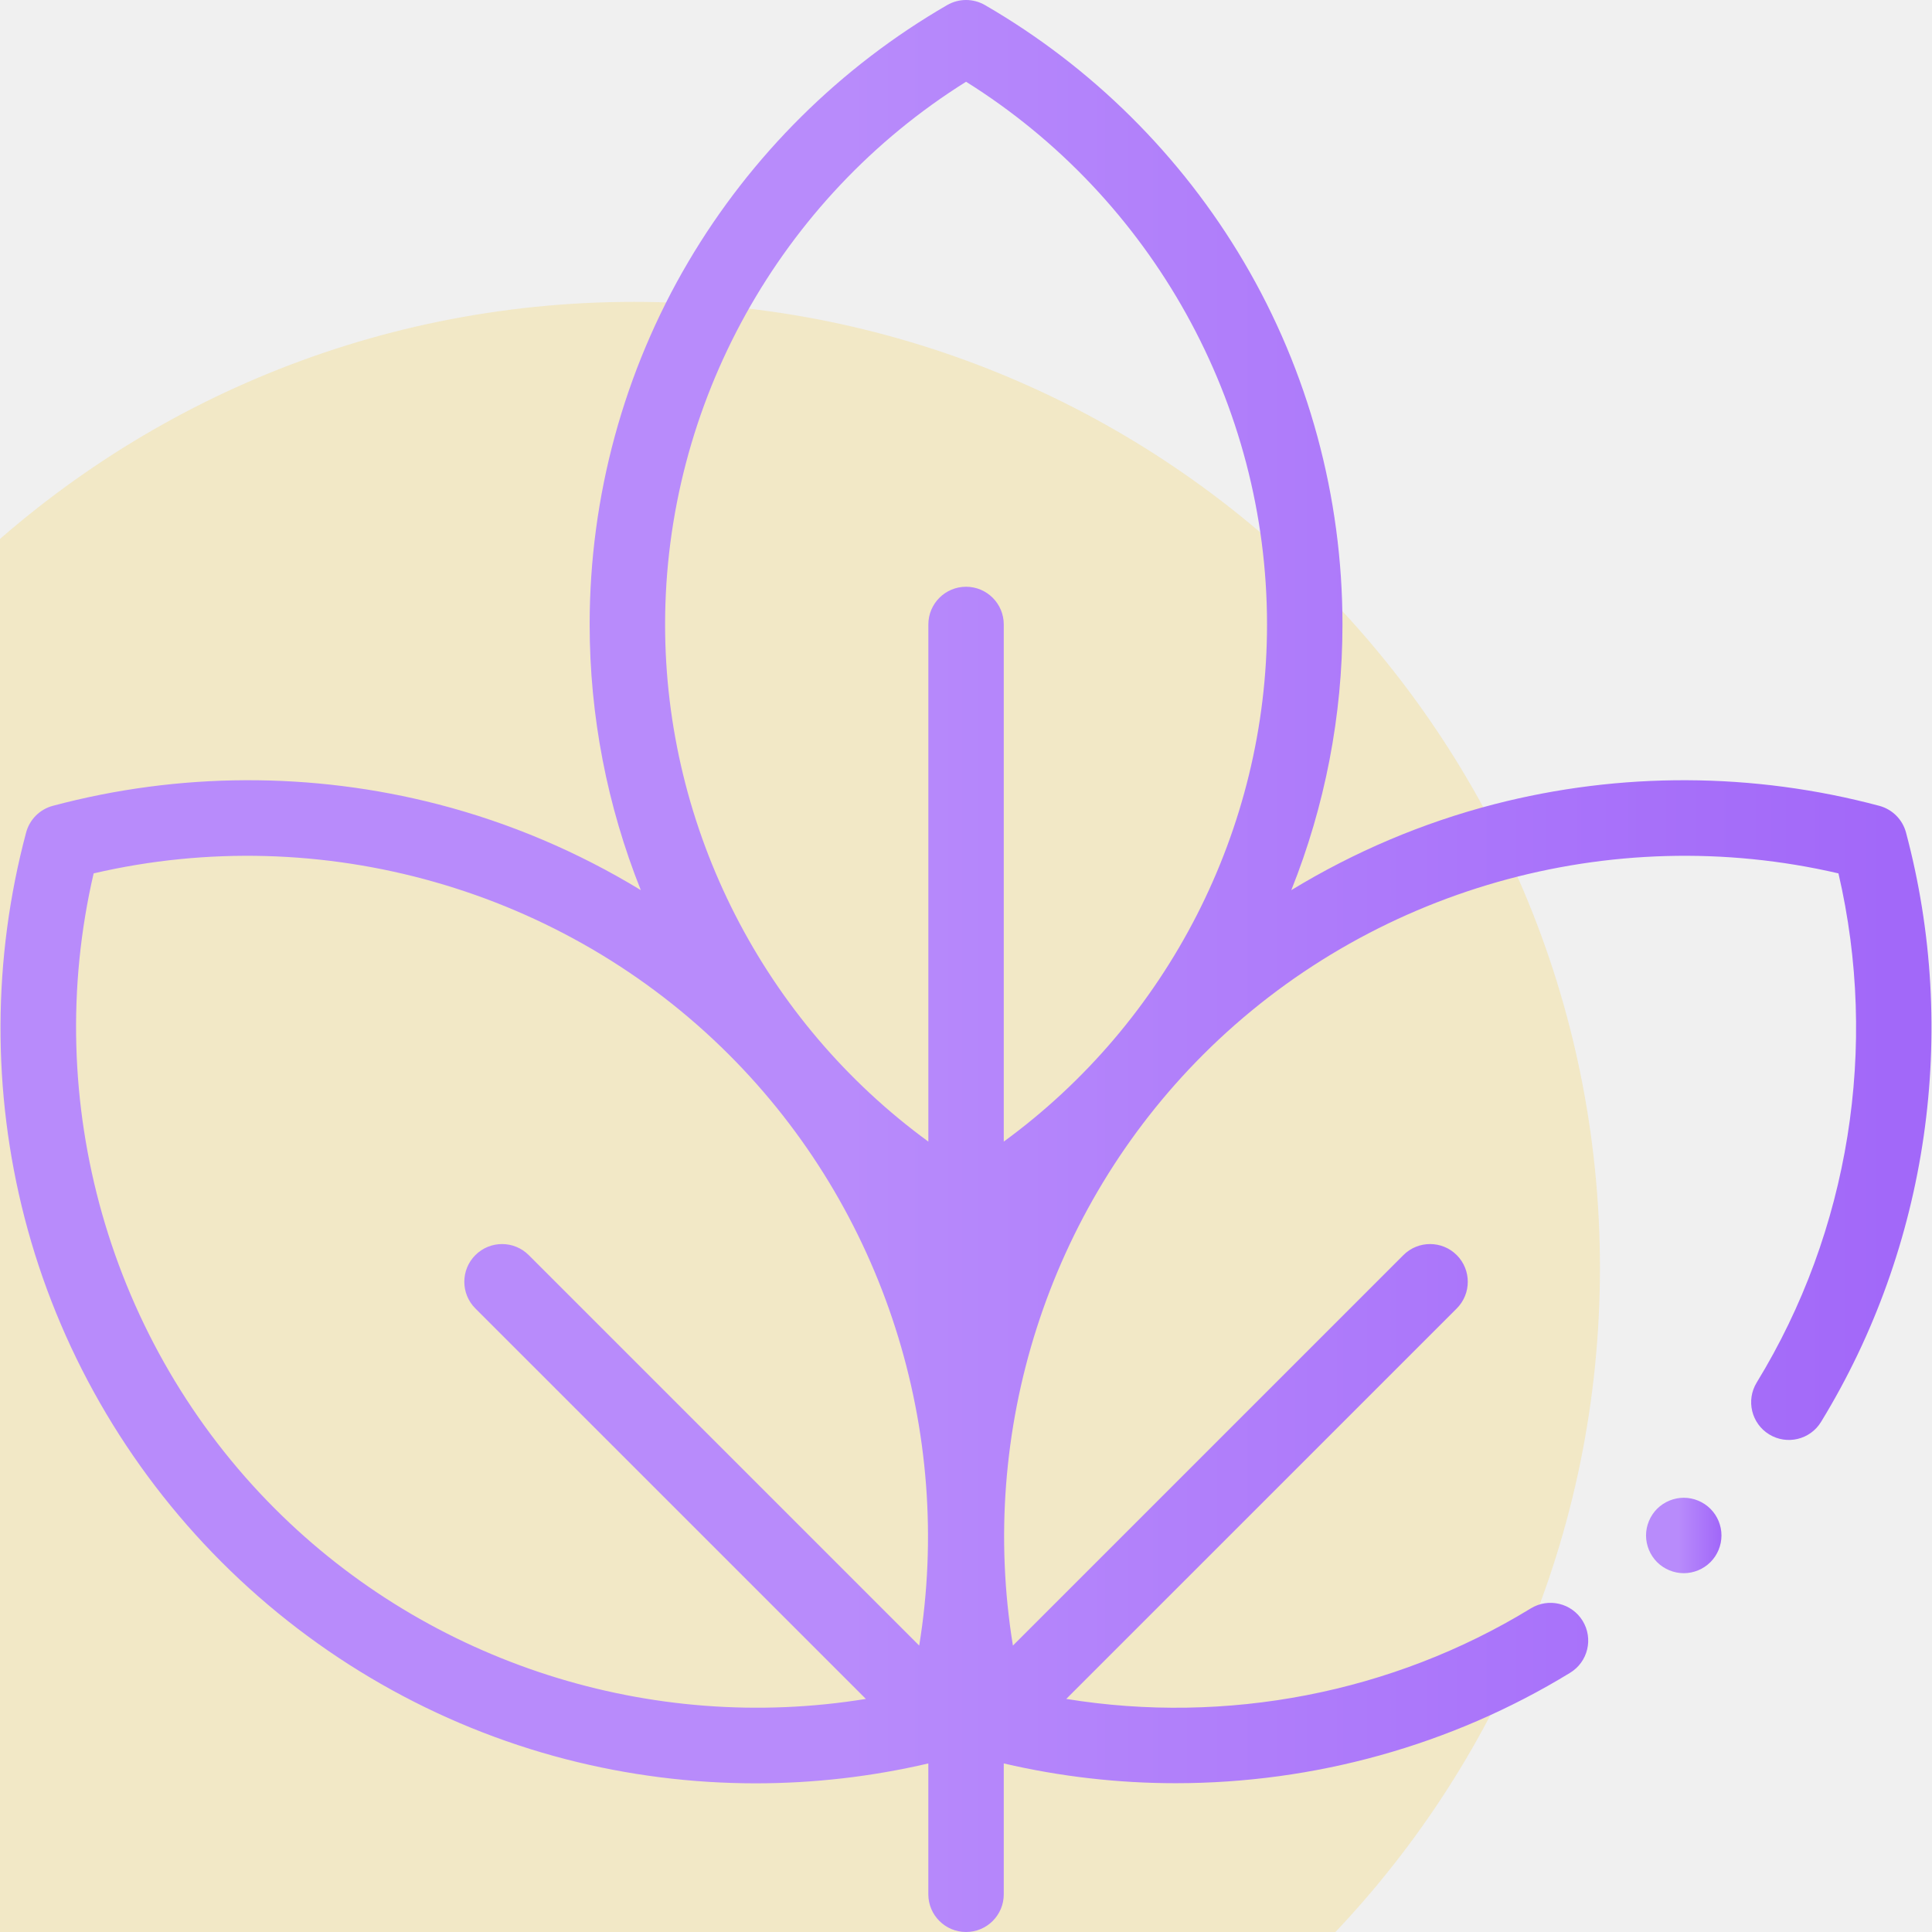
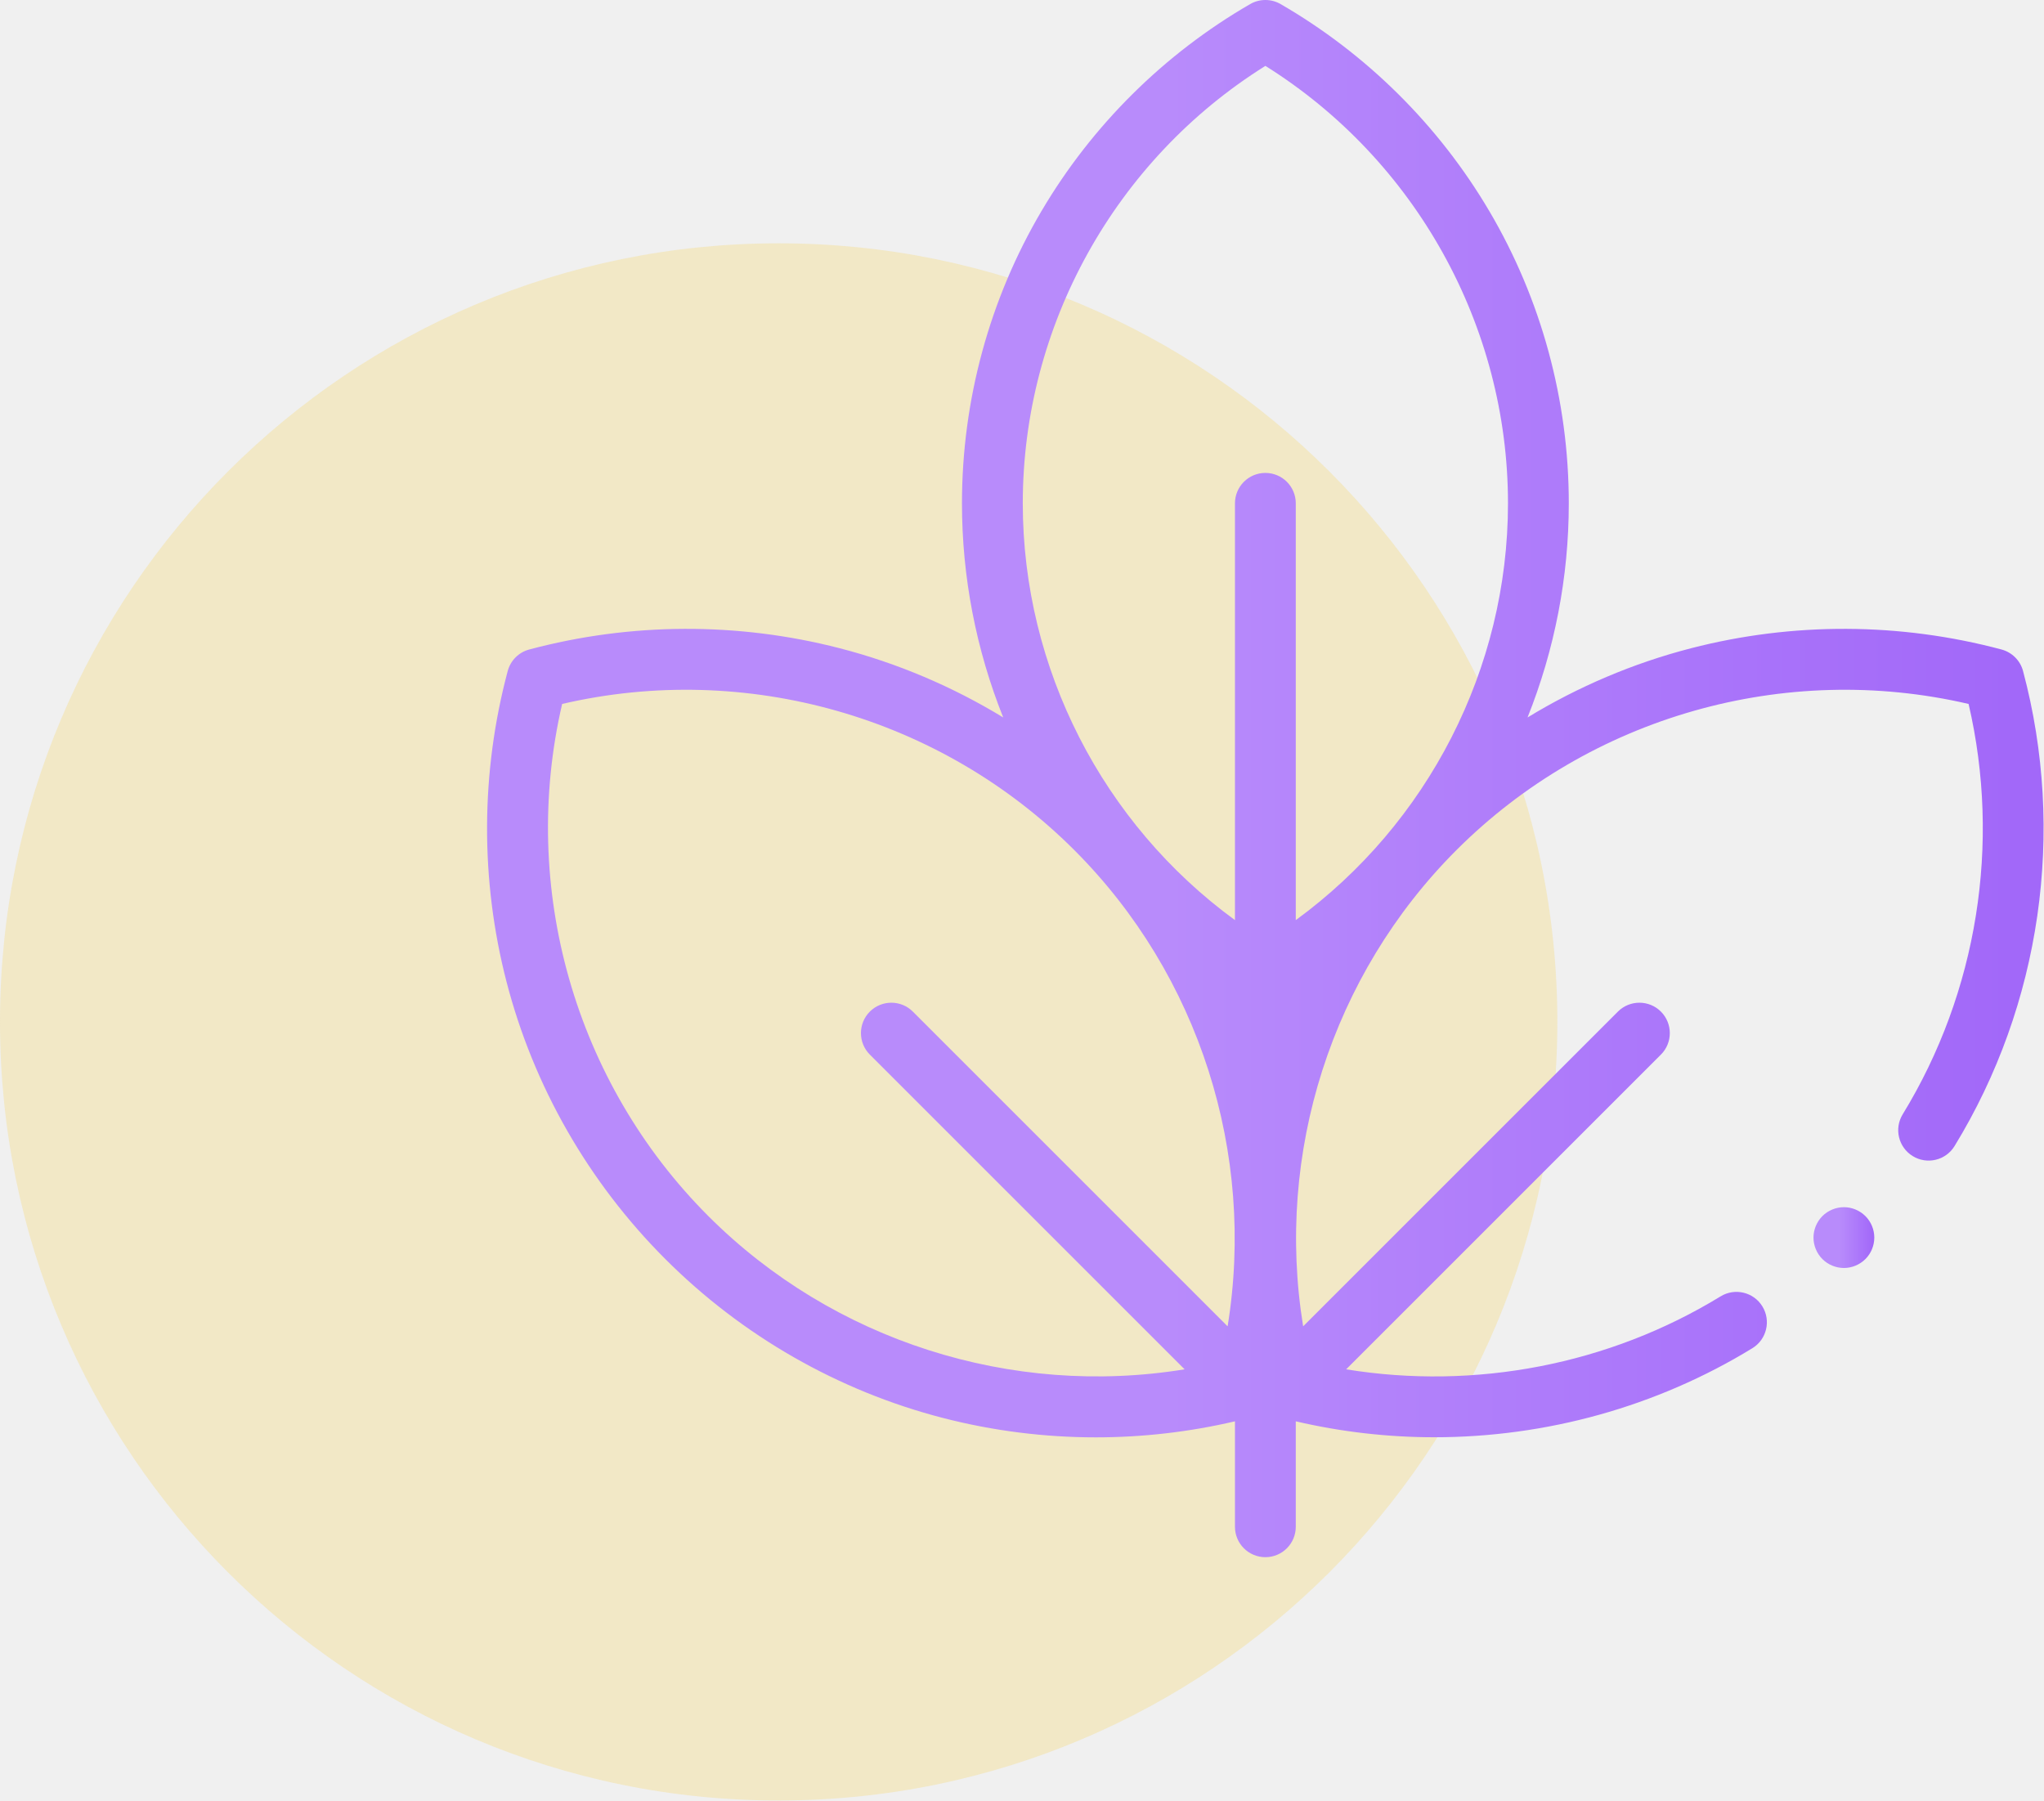
- <svg xmlns="http://www.w3.org/2000/svg" width="64" height="64" viewBox="0 0 64 64" fill="none">
-   <circle cx="21" cy="42" r="32" fill="#F4E19C" fill-opacity="0.5" />
-   <path d="M63.139 27.579C63.024 27.147 62.686 26.81 62.254 26.694C58.086 25.581 53.675 25.563 49.497 26.642C47.123 27.255 44.86 28.218 42.776 29.487C43.889 26.703 44.471 23.715 44.471 20.686C44.471 16.454 43.341 12.3 41.203 8.674C39.129 5.155 36.163 2.213 32.628 0.168C32.24 -0.056 31.763 -0.056 31.376 0.168C27.84 2.213 24.875 5.155 22.801 8.674C20.663 12.3 19.533 16.454 19.533 20.686C19.533 23.715 20.115 26.703 21.228 29.487C19.144 28.218 16.88 27.255 14.507 26.642C10.329 25.563 5.918 25.581 1.75 26.694C1.318 26.809 0.98 27.147 0.865 27.579C-0.248 31.747 -0.266 36.159 0.813 40.336C1.924 44.641 4.183 48.587 7.343 51.748C10.504 54.909 14.45 57.167 18.755 58.279C20.81 58.809 22.922 59.075 25.034 59.075C26.954 59.075 28.875 58.855 30.752 58.416V62.751C30.752 63.441 31.312 64 32.002 64C32.692 64 33.251 63.441 33.251 62.751V58.416C35.129 58.854 37.04 59.071 38.947 59.071C43.527 59.071 48.073 57.824 52.014 55.412C52.603 55.052 52.788 54.282 52.428 53.694C52.068 53.105 51.299 52.92 50.71 53.28C46.122 56.088 40.621 57.14 35.321 56.279L48.257 43.344C48.744 42.856 48.744 42.065 48.257 41.577C47.769 41.089 46.977 41.089 46.489 41.577L33.554 54.512C32.399 47.41 34.715 40.078 39.852 34.94C45.347 29.445 53.352 27.177 60.901 28.932C62.236 34.674 61.263 40.782 58.193 45.798C57.833 46.387 58.018 47.156 58.606 47.516C59.195 47.877 59.964 47.692 60.324 47.103C63.876 41.298 64.902 34.182 63.139 27.579ZM32.002 2.708C38.17 6.567 41.972 13.389 41.972 20.686C41.972 27.477 38.679 33.854 33.251 37.817V20.686C33.251 19.996 32.692 19.437 32.002 19.437C31.312 19.437 30.753 19.996 30.753 20.686V37.817C25.325 33.854 22.032 27.477 22.032 20.686C22.032 13.389 25.834 6.567 32.002 2.708ZM9.11 49.981C3.615 44.486 1.348 36.481 3.102 28.932C10.652 27.177 18.657 29.445 24.151 34.94C29.289 40.078 31.605 47.41 30.45 54.512L17.515 41.577C17.027 41.089 16.235 41.089 15.747 41.577C15.259 42.065 15.259 42.856 15.747 43.344L28.683 56.279C21.581 57.434 14.248 55.119 9.11 49.981Z" fill="url(#paint0_linear_125_84)" />
-   <path d="M55.777 49.615C55.448 49.615 55.126 49.749 54.893 49.981C54.661 50.214 54.527 50.536 54.527 50.864C54.527 51.193 54.661 51.515 54.893 51.748C55.126 51.98 55.448 52.114 55.777 52.114C56.106 52.114 56.428 51.98 56.66 51.748C56.894 51.515 57.026 51.193 57.026 50.864C57.026 50.536 56.894 50.214 56.66 49.981C56.428 49.749 56.106 49.615 55.777 49.615Z" fill="url(#paint1_linear_125_84)" />
+ <svg xmlns="http://www.w3.org/2000/svg" width="84" height="74" viewBox="0 0 84 74" fill="none">
+   <circle cx="32" cy="42" r="32" fill="#F4E19C" fill-opacity="0.5" />
+   <g clip-path="url(#clip0_103_329)">
+     <path d="M83.139 27.579C83.024 27.147 82.686 26.81 82.254 26.694C78.086 25.581 73.674 25.563 69.497 26.642C67.124 27.255 64.86 28.218 62.776 29.487C63.889 26.703 64.471 23.715 64.471 20.686C64.471 16.454 63.341 12.3 61.203 8.674C59.129 5.155 56.163 2.213 52.628 0.168C52.24 -0.056 51.763 -0.056 51.376 0.168C47.84 2.213 44.875 5.155 42.801 8.674C40.663 12.3 39.533 16.454 39.533 20.686C39.533 23.715 40.115 26.703 41.228 29.487C39.144 28.218 36.88 27.255 34.507 26.642C30.329 25.563 25.918 25.581 21.75 26.694C21.318 26.809 20.98 27.147 20.865 27.579C19.752 31.747 19.734 36.159 20.812 40.336C21.924 44.641 24.183 48.587 27.343 51.748C30.504 54.909 34.45 57.167 38.755 58.279C40.81 58.809 42.922 59.075 45.034 59.075C46.954 59.075 48.875 58.855 50.752 58.416V62.751C50.752 63.441 51.312 64 52.002 64C52.692 64 53.251 63.441 53.251 62.751V58.416C55.129 58.854 57.04 59.071 58.947 59.071C63.527 59.071 68.073 57.824 72.014 55.412C72.603 55.052 72.788 54.282 72.428 53.694C72.068 53.105 71.299 52.92 70.71 53.28C66.122 56.088 60.621 57.14 55.321 56.279L68.257 43.344C68.744 42.856 68.744 42.065 68.257 41.577C67.769 41.089 66.977 41.089 66.489 41.577L53.554 54.512C52.399 47.41 54.715 40.078 59.852 34.94C65.347 29.445 73.352 27.177 80.901 28.932C82.236 34.674 81.263 40.782 78.193 45.798C77.832 46.387 78.018 47.156 78.606 47.516C79.195 47.877 79.964 47.692 80.324 47.103C83.876 41.298 84.902 34.182 83.139 27.579ZM52.002 2.708C58.17 6.567 61.972 13.389 61.972 20.686C61.972 27.477 58.679 33.854 53.251 37.817V20.686C53.251 19.996 52.692 19.437 52.002 19.437C51.312 19.437 50.752 19.996 50.752 20.686V37.817C45.325 33.854 42.032 27.477 42.032 20.686C42.032 13.389 45.834 6.567 52.002 2.708ZM29.11 49.981C23.616 44.486 21.348 36.481 23.102 28.932C30.652 27.177 38.657 29.445 44.151 34.94C49.289 40.078 51.605 47.41 50.45 54.512L37.514 41.577C37.027 41.089 36.236 41.089 35.747 41.577C35.259 42.065 35.26 42.856 35.747 43.344L48.683 56.279C41.581 57.434 34.248 55.119 29.11 49.981Z" fill="url(#paint0_linear_103_329)" />
+     <path d="M75.777 49.615C75.448 49.615 75.126 49.749 74.893 49.981C74.661 50.214 74.527 50.536 74.527 50.864C74.527 51.193 74.661 51.515 74.893 51.748C75.126 51.98 75.448 52.114 75.777 52.114C76.106 52.114 76.427 51.98 76.66 51.748C76.894 51.515 77.026 51.193 77.026 50.864C77.026 50.536 76.894 50.214 76.66 49.981C76.427 49.749 76.106 49.615 75.777 49.615Z" fill="url(#paint1_linear_103_329)" />
+   </g>
  <defs>
-     <linearGradient id="paint0_linear_125_84" x1="62.628" y1="32" x2="27.934" y2="32" gradientUnits="userSpaceOnUse">
+     <linearGradient id="paint0_linear_103_329" x1="82.628" y1="32" x2="47.934" y2="32" gradientUnits="userSpaceOnUse">
      <stop stop-color="#A268F9" />
      <stop offset="1" stop-color="#B88BFB" />
    </linearGradient>
-     <linearGradient id="paint1_linear_125_84" x1="56.973" y1="50.864" x2="55.618" y2="50.864" gradientUnits="userSpaceOnUse">
+     <linearGradient id="paint1_linear_103_329" x1="76.973" y1="50.864" x2="75.618" y2="50.864" gradientUnits="userSpaceOnUse">
      <stop stop-color="#A268F9" />
      <stop offset="1" stop-color="#B88BFB" />
    </linearGradient>
+     <clipPath id="clip0_103_329">
+       <rect width="64" height="64" fill="white" transform="translate(20)" />
+     </clipPath>
  </defs>
</svg>
